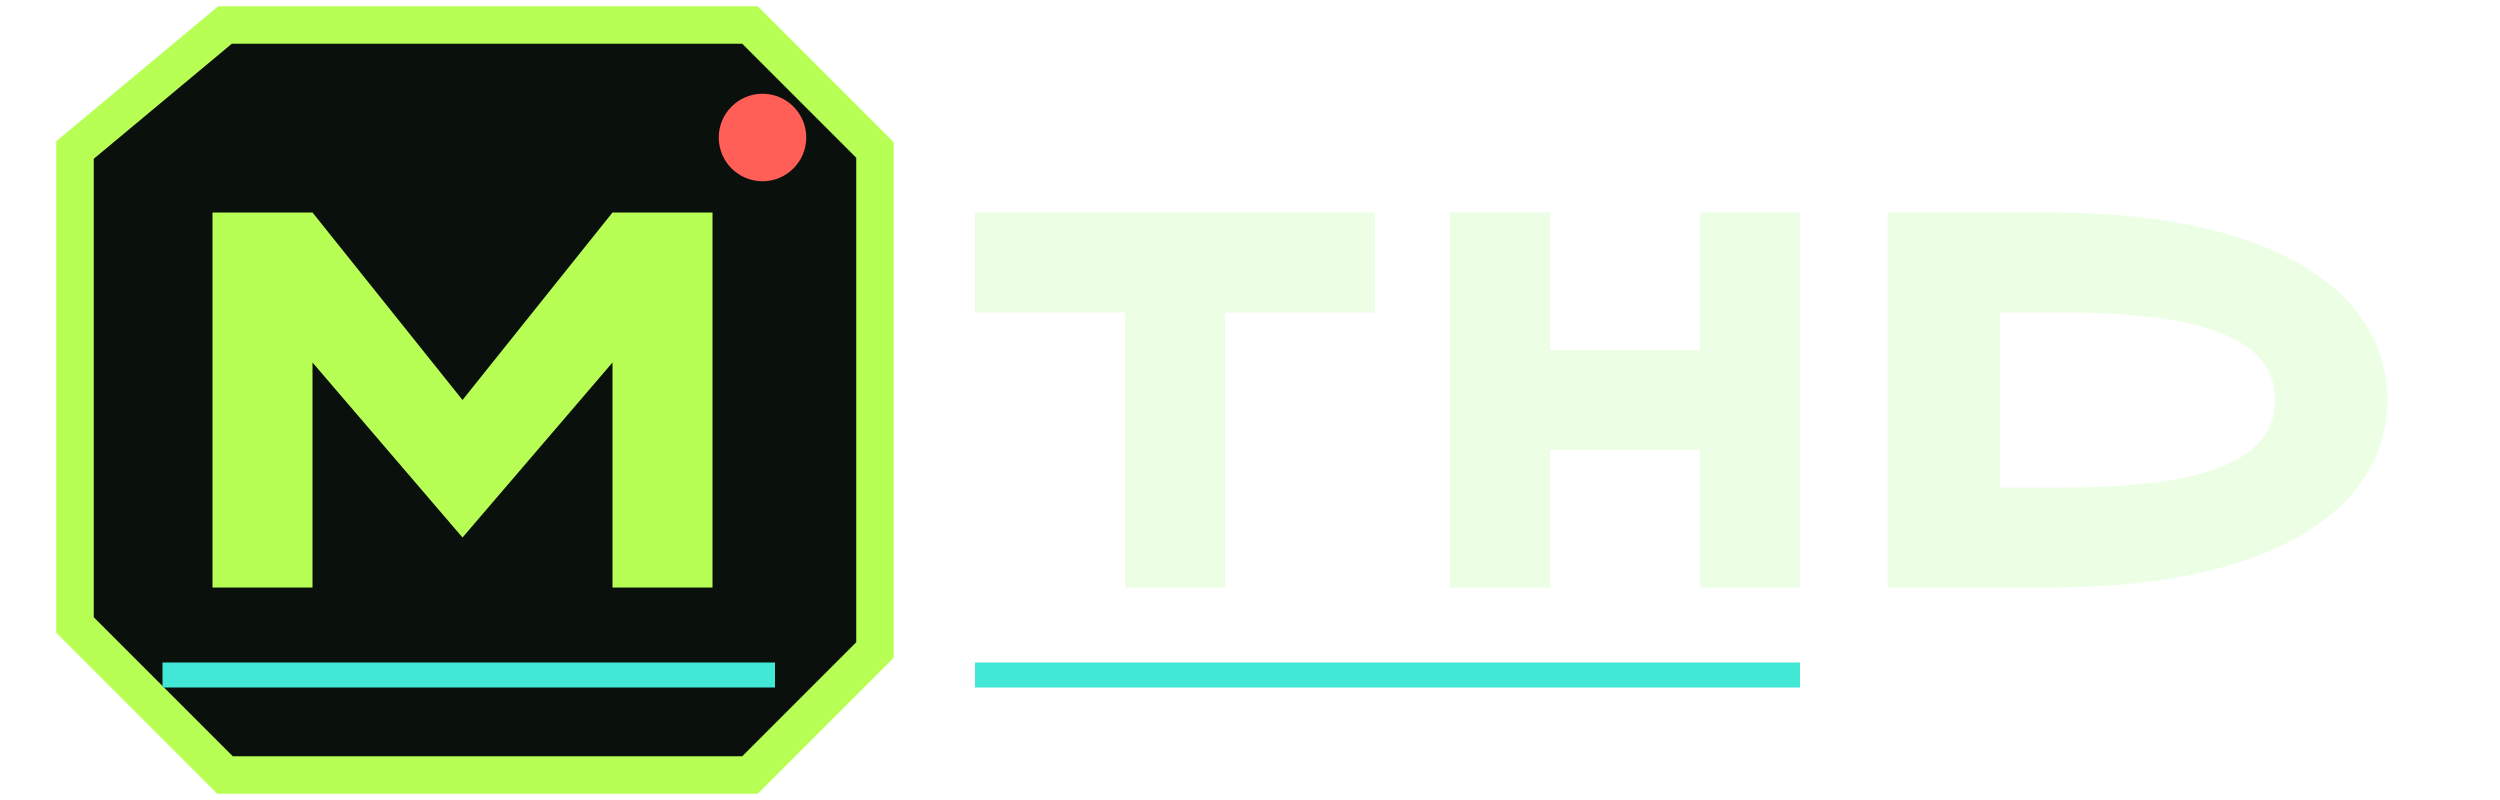
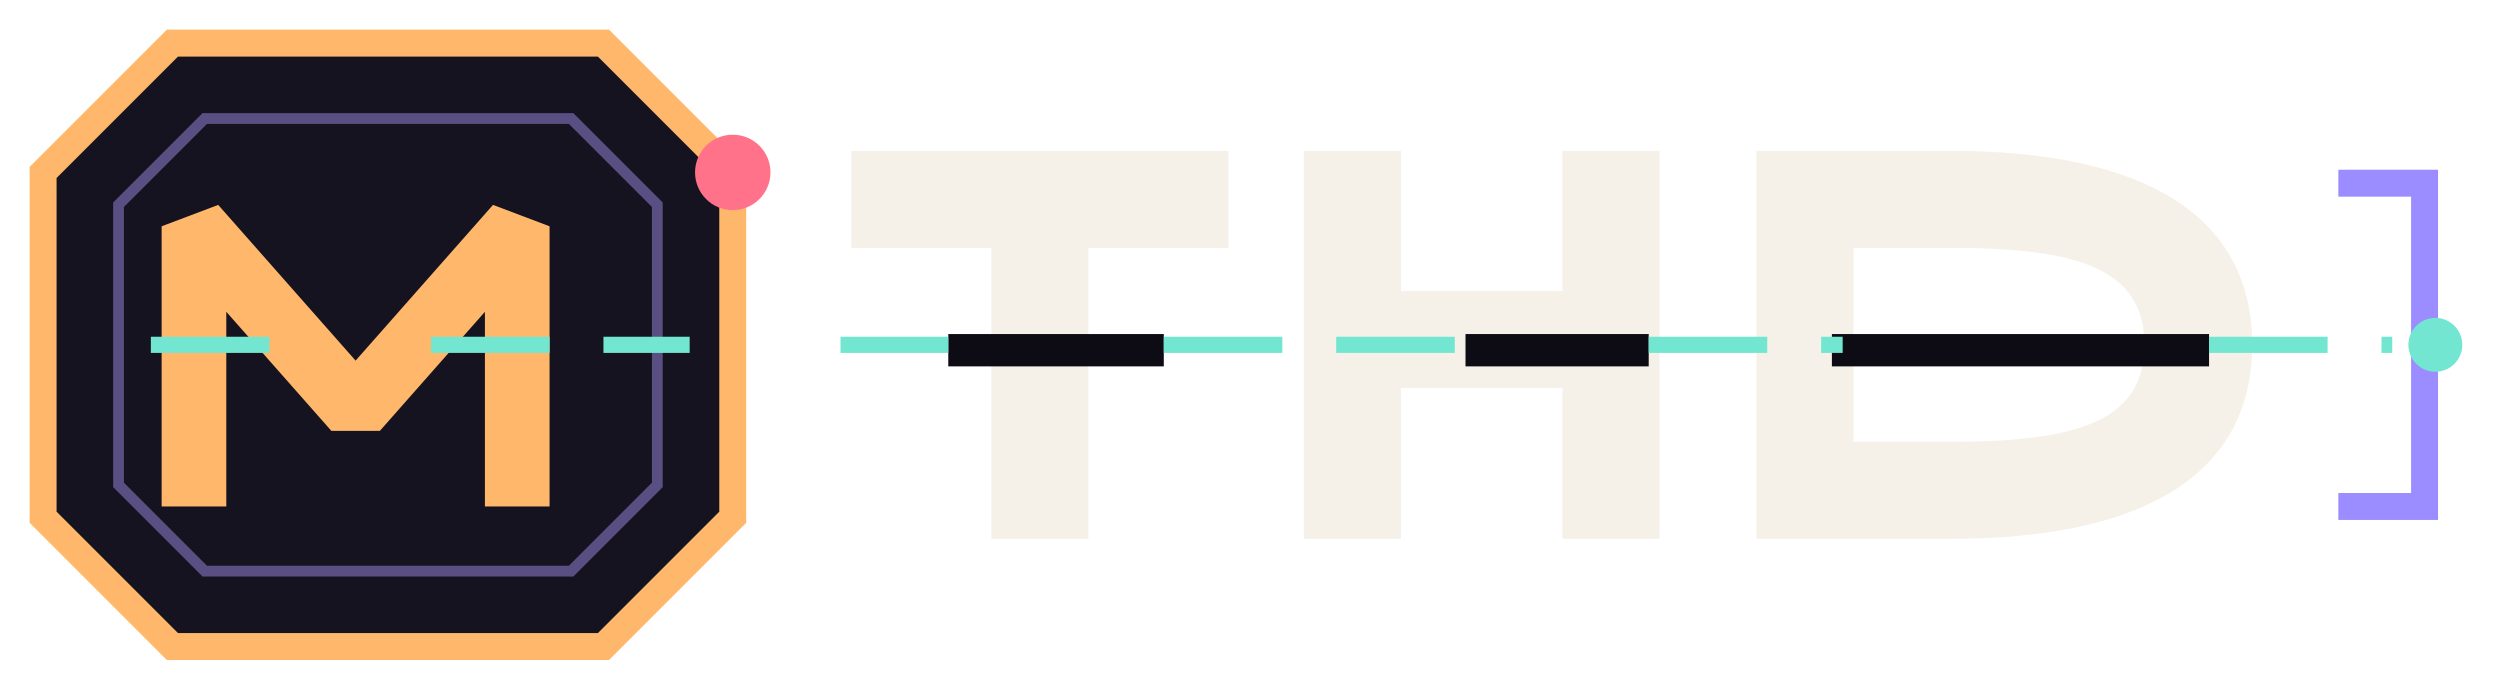
- <svg xmlns="http://www.w3.org/2000/svg" viewBox="0 0 200 64" role="img" aria-labelledby="title desc">
-   <path d="M6 12 18 2h42l10 10v40L60 62H18L6 50Z" fill="#0a100c" stroke="#b8ff55" stroke-width="3" />
-   <path d="M17 47V17h8l12 15 12-15h8v30h-8V29L37 43 25 29v18Z" fill="#b8ff55" />
-   <path fill="#ecffe5" fill-rule="evenodd" d="M78 17h32v8H98v22h-8V25H78Zm38 0h8v11h12V17h8v30h-8V36h-12v11h-8Zm35 0h13c19 0 27 7 27 15s-8 15-27 15h-13Zm9 8v14h5c11 0 17-2 17-7s-6-7-17-7Z" />
-   <path d="M13 54h49M78 54h66" stroke="#42e8d6" stroke-width="2" />
-   <circle cx="61" cy="11" r="3.5" fill="#ff5f56" />
+ <svg xmlns="http://www.w3.org/2000/svg" viewBox="0 0 232 64" role="img" aria-labelledby="title desc">
+   <path d="M4 16 16 4h40l12 12v32L56 60H16L4 48Z" fill="#161321" stroke="#ffb86b" stroke-width="2.5" />
+   <path d="M11 19 19 11h34l8 8v26l-8 8H19l-8-8Z" fill="none" stroke="#594f82" />
+   <path d="M18 44V21l15 17 15-17v23" fill="none" stroke="#ffb86b" stroke-width="6" stroke-linecap="square" stroke-linejoin="bevel" />
+   <path fill="#f5f0e8" fill-rule="evenodd" d="M79 14h35v9h-13v27h-9V23H79Zm42 0h9v13h15V14h9v36h-9V36h-15v14h-9Zm42 0h18c18 0 28 6 28 18s-10 18-28 18h-18Zm9 9v18h9c12 0 18-2 18-9s-6-9-18-9Z" />
+   <path d="M88 31h20v3H88Zm48 0h17v3h-17Zm34 0h35v3h-35Z" fill="#0d0b14" />
+   <path d="M14 32h12m14 0h24m14 0h10m20 0h28m17 0h18m34 0h17" fill="none" stroke="#72e6d1" stroke-width="1.5" stroke-dasharray="11 5" />
+   <path d="M217 17h8v30h-8" fill="none" stroke="#9b8cff" stroke-width="2.5" />
+   <circle cx="68" cy="16" r="3.5" fill="#ff728a" />
+   <circle cx="226" cy="32" r="2.5" fill="#72e6d1" />
</svg>
